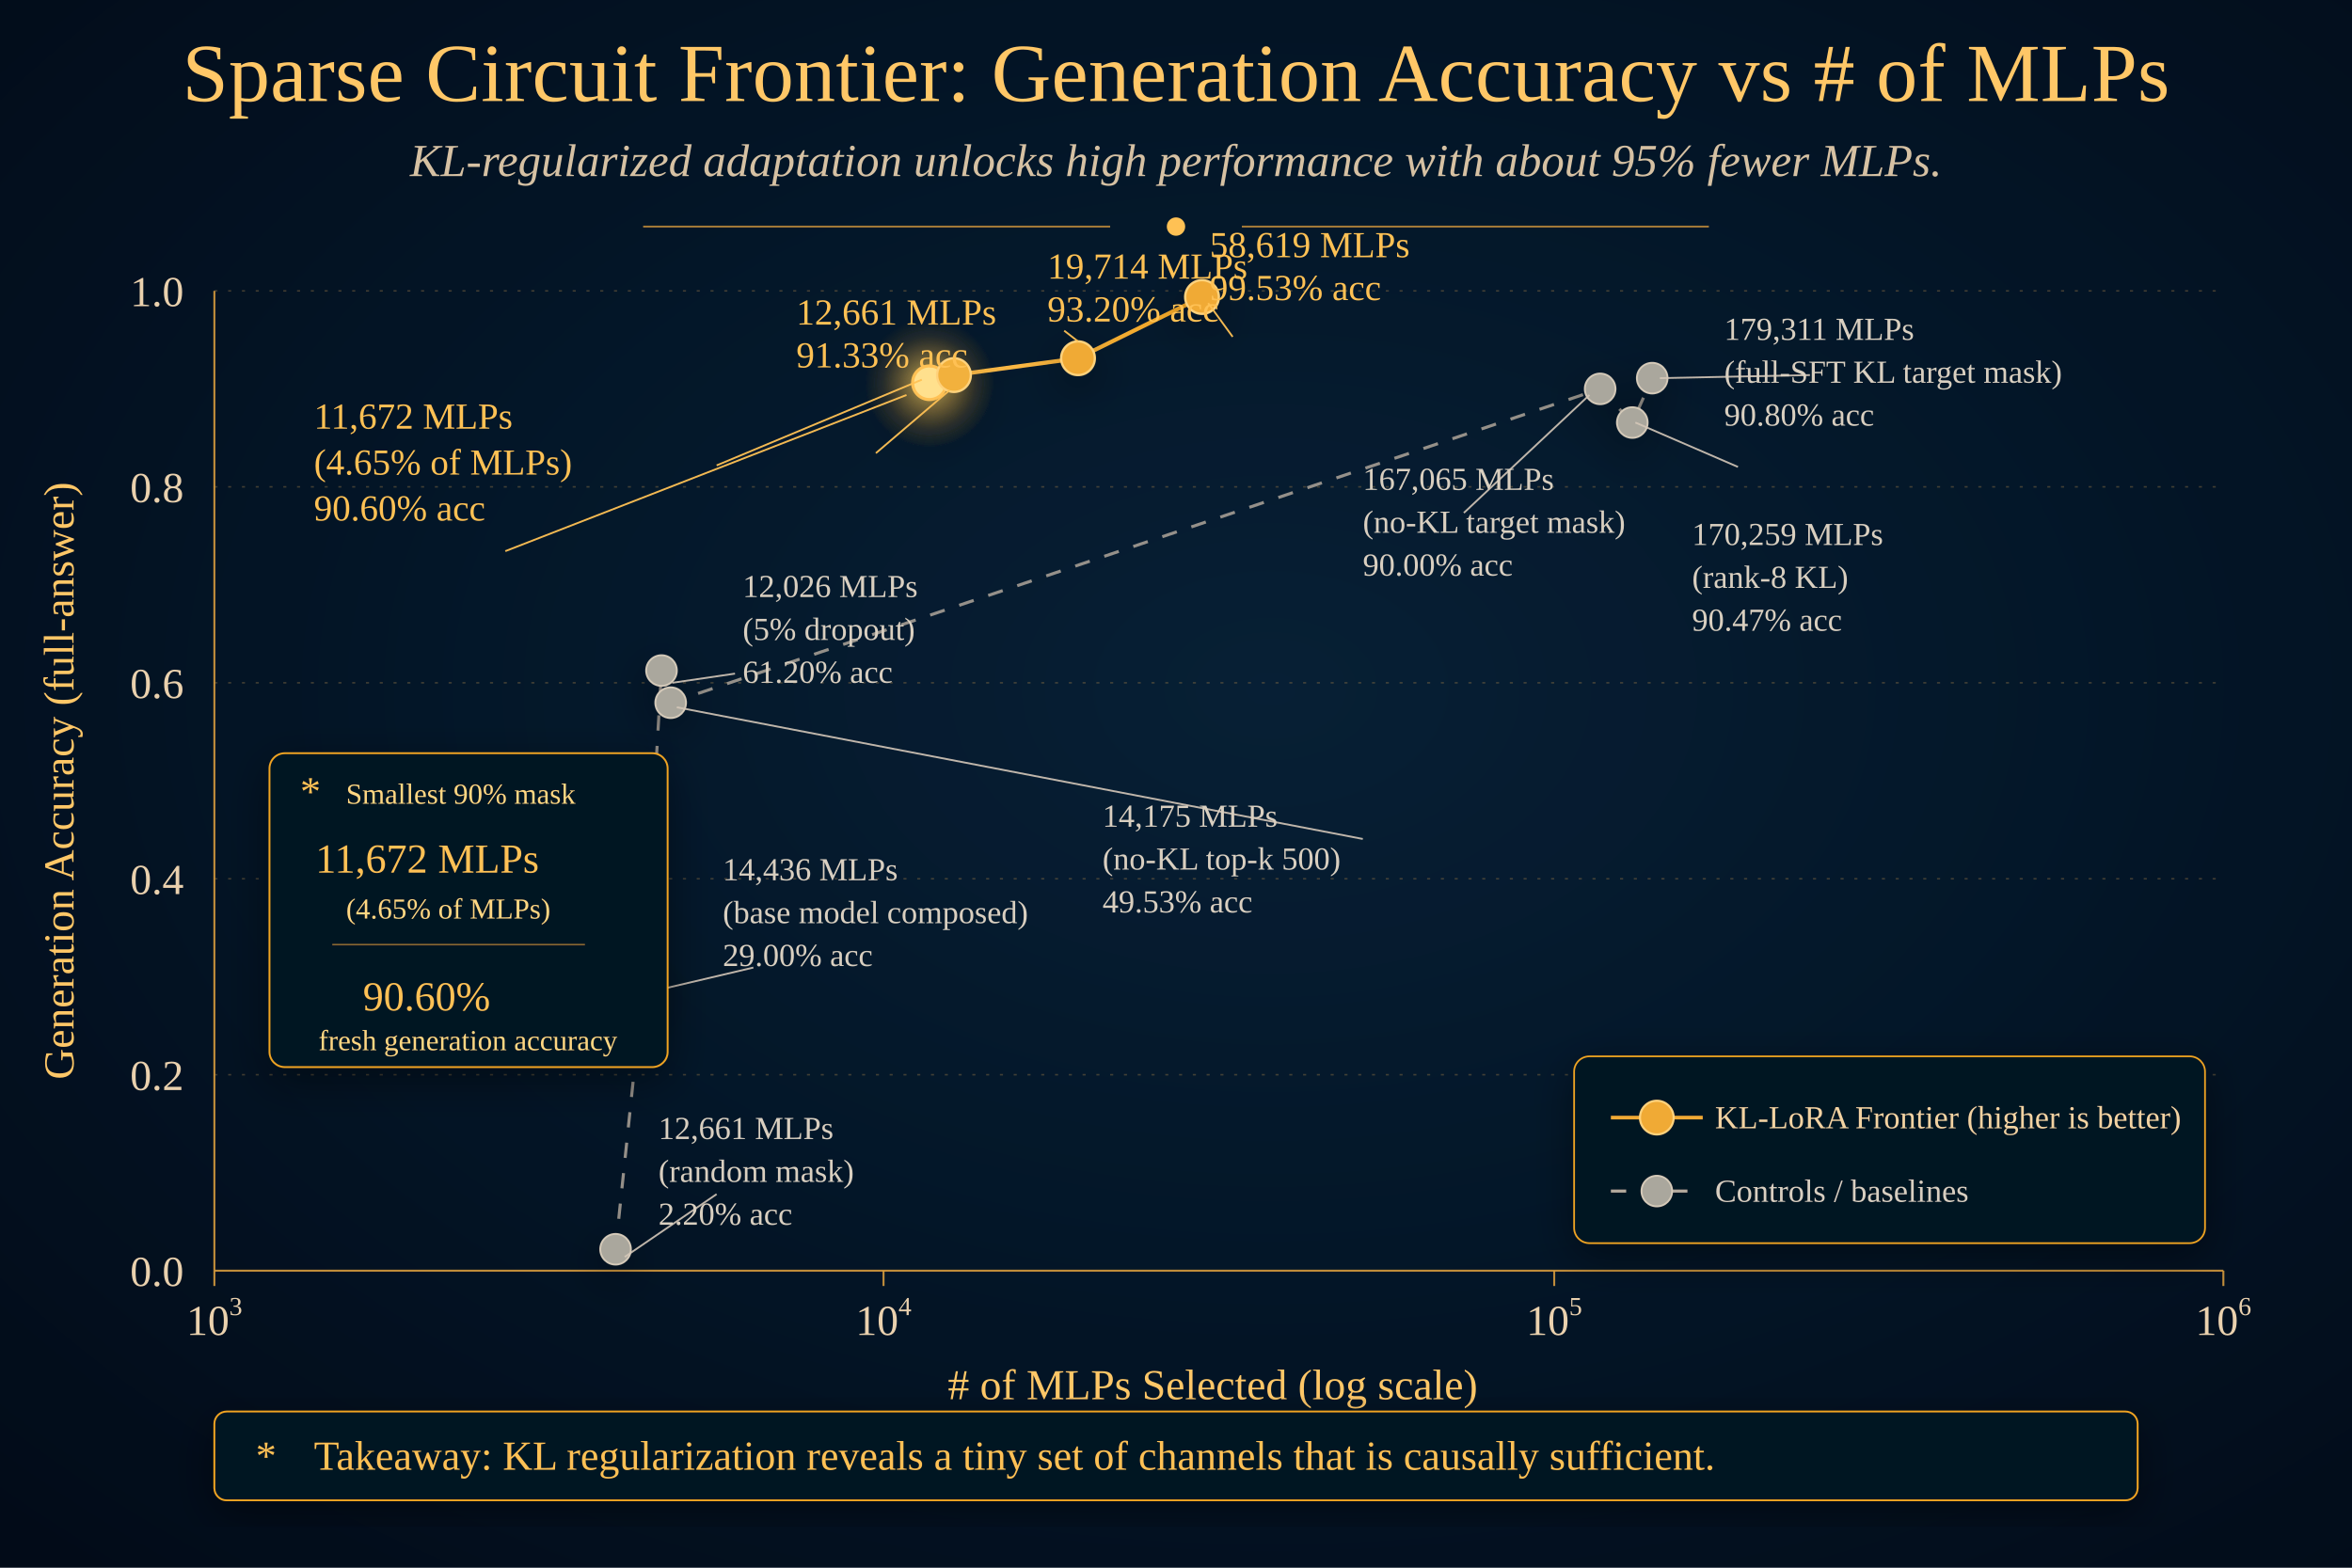
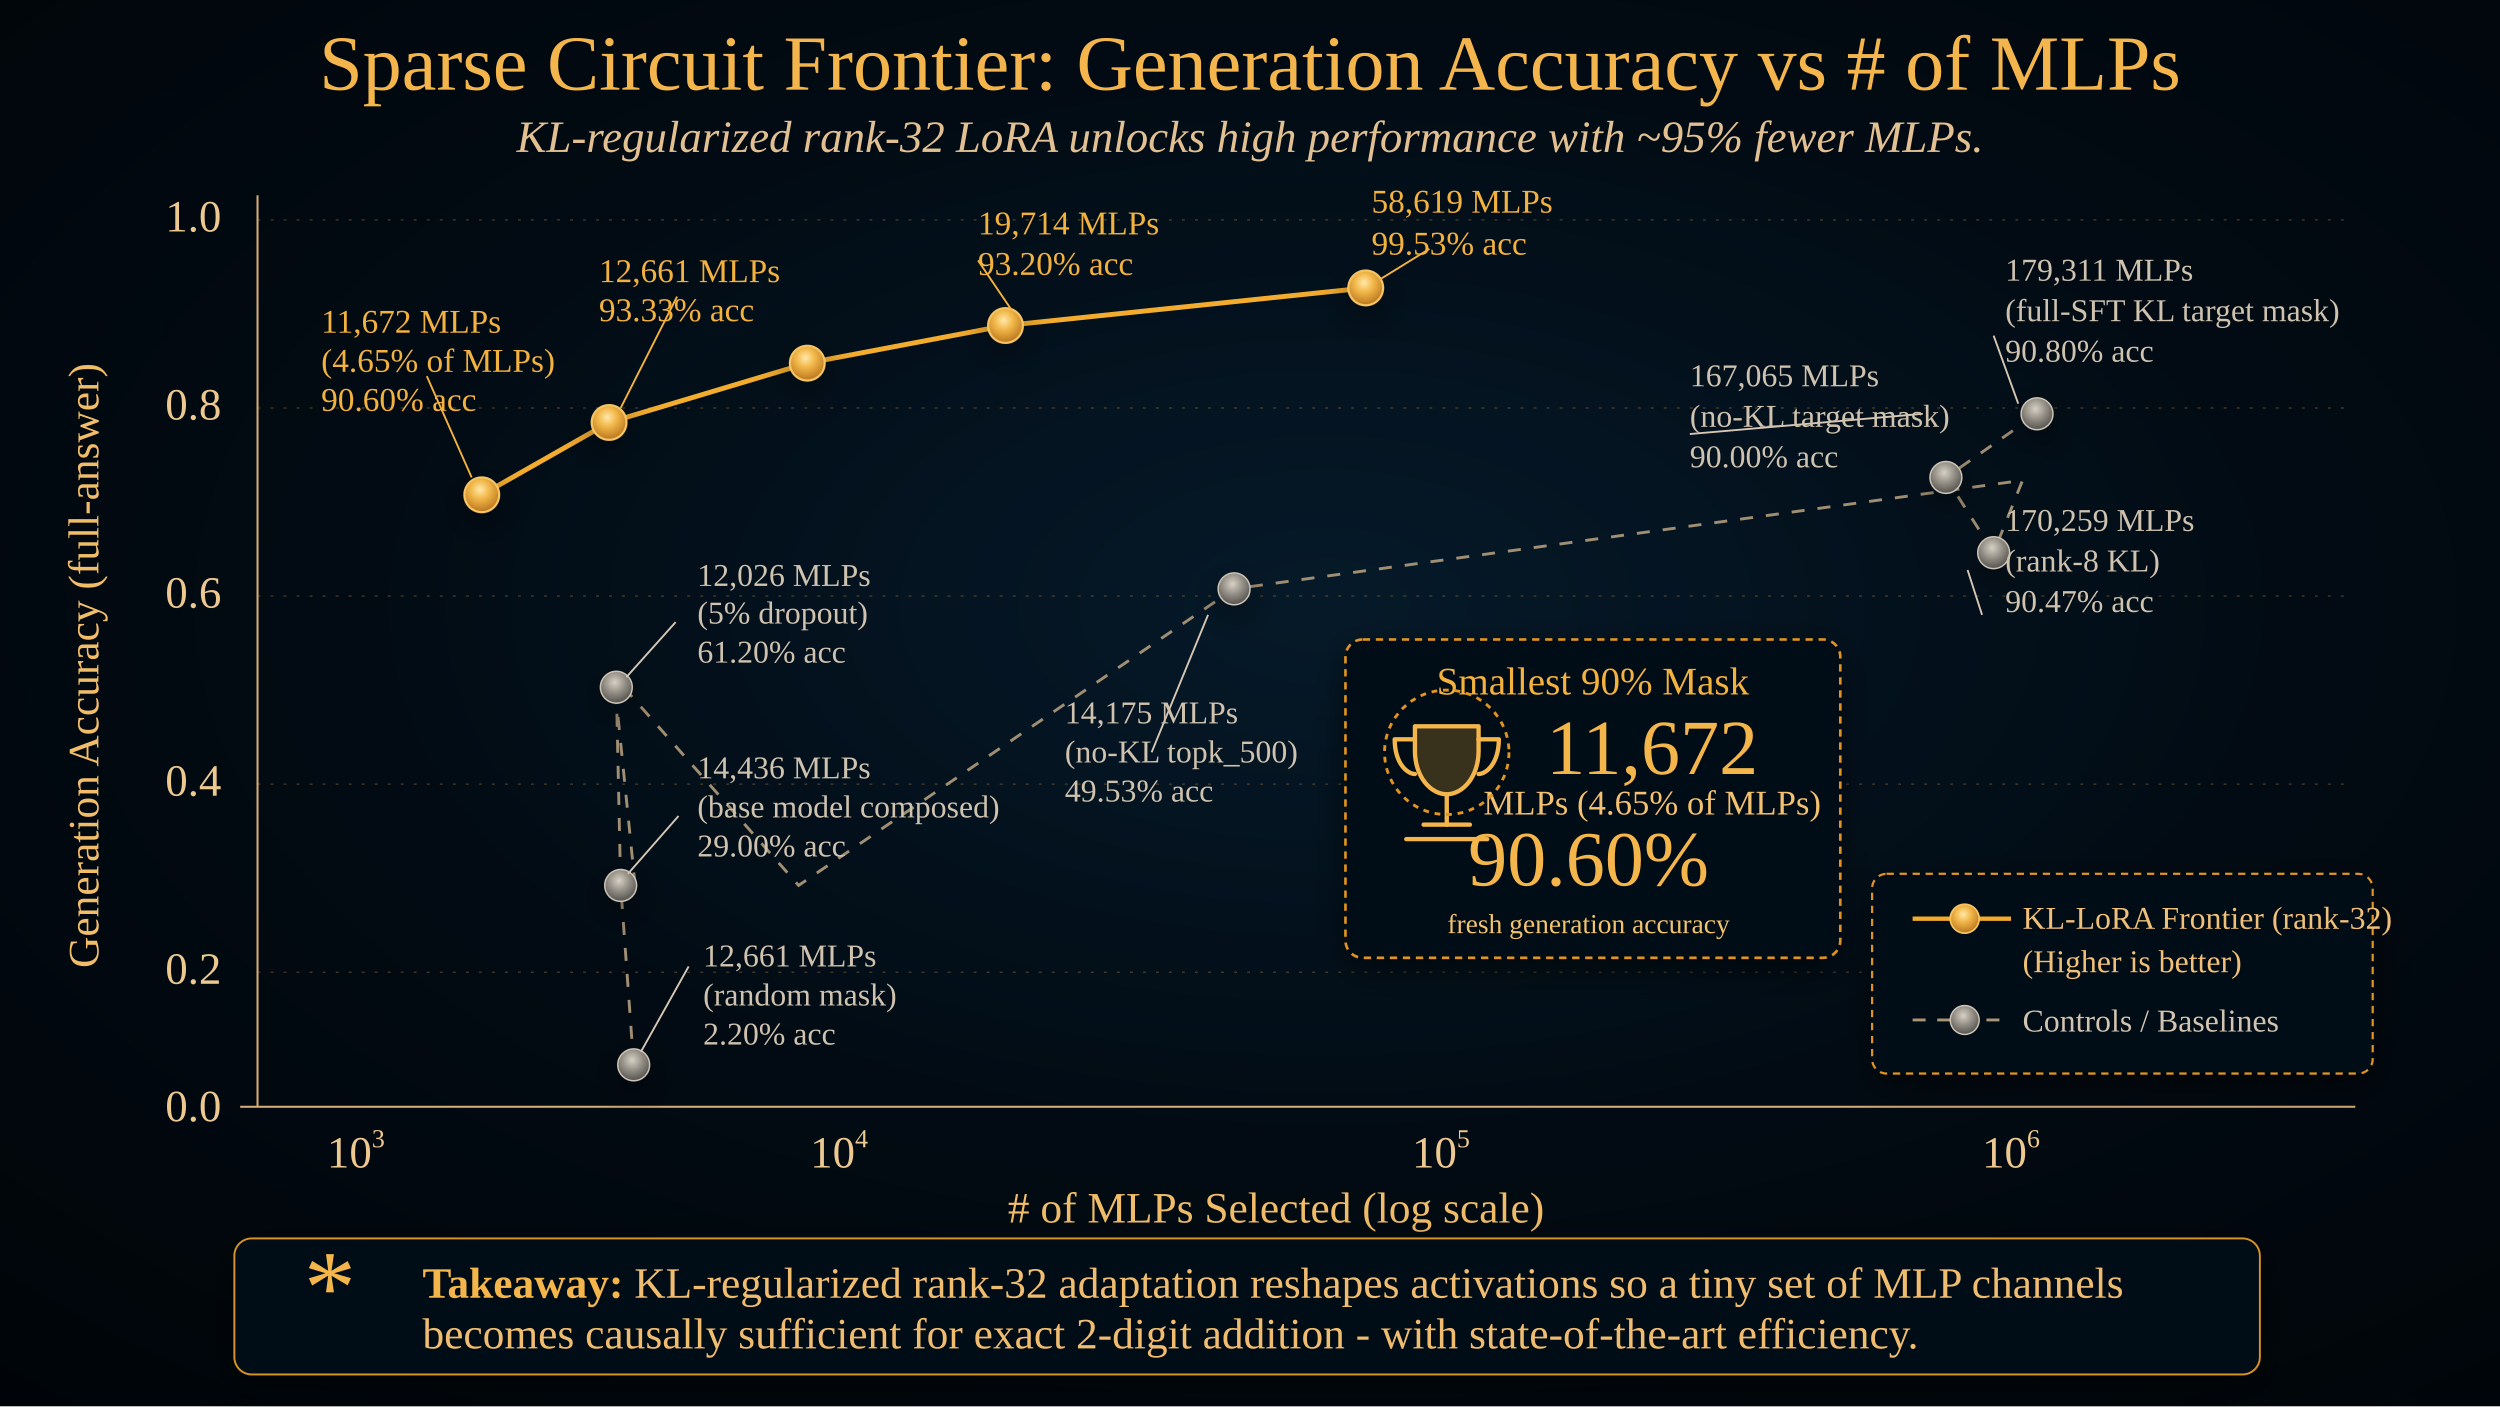
- <svg xmlns="http://www.w3.org/2000/svg" viewBox="0 0 1536 1024" role="img" aria-labelledby="title desc">
+ <svg xmlns="http://www.w3.org/2000/svg" viewBox="0 0 1728 972" role="img" aria-labelledby="title desc">
  <defs>
-     <radialGradient id="bgGlow" cx="54%" cy="44%" r="75%">
-       <stop offset="0%" stop-color="#08233b" />
-       <stop offset="48%" stop-color="#03172a" />
-       <stop offset="100%" stop-color="#010916" />
+     <radialGradient id="bg" cx="53%" cy="43%" r="78%">
+       <stop offset="0%" stop-color="#071f32" />
+       <stop offset="52%" stop-color="#020d17" />
+       <stop offset="100%" stop-color="#00050a" />
    </radialGradient>
-     <radialGradient id="pointGlow" cx="50%" cy="50%" r="50%">
-       <stop offset="0%" stop-color="#fff1b7" stop-opacity="0.85" />
-       <stop offset="28%" stop-color="#ffcb55" stop-opacity="0.45" />
-       <stop offset="72%" stop-color="#e29c2c" stop-opacity="0.12" />
-       <stop offset="100%" stop-color="#e29c2c" stop-opacity="0" />
+     <radialGradient id="goldPoint" cx="45%" cy="35%" r="70%">
+       <stop offset="0%" stop-color="#ffe8aa" />
+       <stop offset="38%" stop-color="#f2b84a" />
+       <stop offset="100%" stop-color="#b36d18" />
    </radialGradient>
-     <linearGradient id="goldLine" x1="0" y1="0" x2="1" y2="0">
-       <stop offset="0%" stop-color="#ffc052" />
-       <stop offset="100%" stop-color="#f0a423" />
-     </linearGradient>
-     <filter id="softShadow" x="-30%" y="-30%" width="160%" height="160%">
-       <feDropShadow dx="0" dy="8" stdDeviation="14" flood-color="#000000" flood-opacity="0.42" />
+     <radialGradient id="grayPoint" cx="45%" cy="35%" r="70%">
+       <stop offset="0%" stop-color="#d7d1c4" />
+       <stop offset="50%" stop-color="#8f8b82" />
+       <stop offset="100%" stop-color="#4b4a47" />
+     </radialGradient>
+     <filter id="glow" x="-120%" y="-120%" width="340%" height="340%">
+       <feGaussianBlur stdDeviation="7" result="blur" />
+       <feMerge>
+         <feMergeNode in="blur" />
+         <feMergeNode in="SourceGraphic" />
+       </feMerge>
+     </filter>
+     <filter id="shadow" x="-40%" y="-40%" width="180%" height="180%">
+       <feDropShadow dx="0" dy="8" stdDeviation="12" flood-color="#000000" flood-opacity="0.55" />
    </filter>
    <style>
-       .title { font: 54px Georgia, "Times New Roman", serif; fill: #ffc767; letter-spacing: 0.2px; }
-       .subtitle { font: italic 30px Georgia, "Times New Roman", serif; fill: #d6c1a3; }
-       .axis-label { font: 28px Georgia, "Times New Roman", serif; fill: #ffc767; }
-       .tick { font: 28px Georgia, "Times New Roman", serif; fill: #ead1ae; }
-       .grid { stroke: #8c6f43; stroke-width: 1; stroke-dasharray: 2 7; opacity: 0.45; }
-       .axis { stroke: #d79b3d; stroke-width: 1.3; opacity: 0.9; }
-       .gold-label { font: 24px Georgia, "Times New Roman", serif; fill: #ffc154; }
-       .gray-label { font: 21px Georgia, "Times New Roman", serif; fill: #d9cfc0; }
-       .small { font-size: 18px; }
-       .legend { font: 21px Georgia, "Times New Roman", serif; fill: #f3d3a2; }
-       .legend-muted { fill: #d8cfc1; }
-       .callout { font: 27px Georgia, "Times New Roman", serif; fill: #ffc154; }
-       .callout-small { font: 19px Georgia, "Times New Roman", serif; fill: #ffd782; }
+       .title { font: 54px Georgia, "Times New Roman", serif; fill: #f4b64c; }
+       .subtitle { font: italic 31px Georgia, "Times New Roman", serif; fill: #e3c092; }
+       .axis-label { font: 30px Georgia, "Times New Roman", serif; fill: #f2bd68; }
+       .tick { font: 31px Georgia, "Times New Roman", serif; fill: #edc990; }
+       .grid { stroke: #9b7138; stroke-width: 1; stroke-dasharray: 2 7; opacity: 0.42; }
+       .axis { stroke: #d9ad76; stroke-width: 1.4; }
+       .gold-label { font: 23px Georgia, "Times New Roman", serif; fill: #f3b13e; }
+       .gray-label { font: 22px Georgia, "Times New Roman", serif; fill: #cfc2af; }
+       .legend { font: 22px Georgia, "Times New Roman", serif; fill: #f0c078; }
+       .legend-muted { fill: #d1c4b2; }
+       .callout-title { font: 27px Georgia, "Times New Roman", serif; fill: #f3b13e; }
+       .callout-big { font: 54px Georgia, "Times New Roman", serif; fill: #f4b64c; }
+       .callout-mid { font: 24px Georgia, "Times New Roman", serif; fill: #f4c16f; }
+       .callout-small { font: 19px Georgia, "Times New Roman", serif; fill: #f2c46e; }
+       .takeaway { font: 30px Georgia, "Times New Roman", serif; fill: #f0bd6f; }
+       .takeaway-bold { font-weight: 700; fill: #f4b64c; }
    </style>
  </defs>
-   <rect width="1536" height="1024" fill="url(#bgGlow)" />
-   <rect x="0" y="0" width="1536" height="1024" fill="#03101f" opacity="0.22" />
-   <text class="title" x="768" y="66" text-anchor="middle">Sparse Circuit Frontier: Generation Accuracy vs # of MLPs</text>
-   <text class="subtitle" x="768" y="115" text-anchor="middle">KL-regularized adaptation unlocks high performance with about 95% fewer MLPs.</text>
-   <line x1="420" y1="148" x2="725" y2="148" stroke="#d99b3d" stroke-width="1.2" opacity="0.78" />
-   <line x1="811" y1="148" x2="1116" y2="148" stroke="#d99b3d" stroke-width="1.2" opacity="0.78" />
-   <circle cx="768" cy="148" r="6" fill="#ffc154" />
+   <rect width="1728" height="972" fill="url(#bg)" />
+   <rect width="1728" height="972" fill="#000000" opacity="0.18" />
+   <text class="title" x="864" y="62" text-anchor="middle">Sparse Circuit Frontier: Generation Accuracy vs # of MLPs</text>
+   <text class="subtitle" x="864" y="105" text-anchor="middle">KL-regularized rank-32 LoRA unlocks high performance with ~95% fewer MLPs.</text>
  <g id="plot">
-     <line class="grid" x1="140" y1="190" x2="1452" y2="190" />
-     <line class="grid" x1="140" y1="318" x2="1452" y2="318" />
-     <line class="grid" x1="140" y1="446" x2="1452" y2="446" />
-     <line class="grid" x1="140" y1="574" x2="1452" y2="574" />
-     <line class="grid" x1="140" y1="702" x2="1452" y2="702" />
-     <line class="axis" x1="140" y1="190" x2="140" y2="830" />
-     <line class="axis" x1="140" y1="830" x2="1452" y2="830" />
+     <line class="grid" x1="178" y1="152" x2="1625" y2="152" />
+     <line class="grid" x1="178" y1="282" x2="1625" y2="282" />
+     <line class="grid" x1="178" y1="412" x2="1625" y2="412" />
+     <line class="grid" x1="178" y1="542" x2="1625" y2="542" />
+     <line class="grid" x1="178" y1="672" x2="1625" y2="672" />
+     <line class="axis" x1="178" y1="135" x2="178" y2="765" />
+     <line class="axis" x1="166" y1="765" x2="1628" y2="765" />
    <g class="tick" text-anchor="end">
-       <text x="120" y="200">1.0</text>
-       <text x="120" y="328">0.8</text>
-       <text x="120" y="456">0.6</text>
-       <text x="120" y="584">0.4</text>
-       <text x="120" y="712">0.2</text>
-       <text x="120" y="840">0.0</text>
+       <text x="153" y="160">1.0</text>
+       <text x="153" y="290">0.8</text>
+       <text x="153" y="420">0.6</text>
+       <text x="153" y="550">0.4</text>
+       <text x="153" y="680">0.2</text>
+       <text x="153" y="775">0.0</text>
    </g>
    <g class="tick" text-anchor="middle">
-       <line class="axis" x1="140" y1="830" x2="140" y2="840" />
-       <line class="axis" x1="577" y1="830" x2="577" y2="840" />
-       <line class="axis" x1="1015" y1="830" x2="1015" y2="840" />
-       <line class="axis" x1="1452" y1="830" x2="1452" y2="840" />
-       <text x="140" y="872">10<tspan dy="-13" font-size="17">3</tspan>
+       <text x="246" y="807">10<tspan dy="-14" font-size="18">3</tspan>
      </text>
-       <text x="577" y="872">10<tspan dy="-13" font-size="17">4</tspan>
+       <text x="580" y="807">10<tspan dy="-14" font-size="18">4</tspan>
      </text>
-       <text x="1015" y="872">10<tspan dy="-13" font-size="17">5</tspan>
+       <text x="996" y="807">10<tspan dy="-14" font-size="18">5</tspan>
      </text>
-       <text x="1452" y="872">10<tspan dy="-13" font-size="17">6</tspan>
+       <text x="1390" y="807">10<tspan dy="-14" font-size="18">6</tspan>
      </text>
    </g>
-     <text class="axis-label" x="792" y="914" text-anchor="middle"># of MLPs Selected (log scale)</text>
-     <text class="axis-label" x="48" y="510" text-anchor="middle" transform="rotate(-90 48 510)">Generation Accuracy (full-answer)</text>
-     <path d="M 607 250 L 623 245 L 704 234 L 785 194" fill="none" stroke="url(#goldLine)" stroke-width="2.7" />
-     <path d="M 402 816 L 420 644 L 432 438 L 438 459 L 1045 254 L 1066 276 L 1079 247" fill="none" stroke="#b4aa9d" stroke-width="2" stroke-dasharray="10 10" opacity="0.82" />
-     <g filter="url(#softShadow)">
-       <circle cx="607" cy="250" r="42" fill="url(#pointGlow)" />
-       <circle cx="607" cy="250" r="11" fill="#ffe08d" stroke="#ffc154" stroke-width="2" />
-       <circle cx="623" cy="245" r="11" fill="#f2b13d" stroke="#ffd27c" stroke-width="1.5" />
-       <circle cx="704" cy="234" r="11" fill="#f0aa35" stroke="#ffd27c" stroke-width="1.5" />
-       <circle cx="785" cy="194" r="11" fill="#f0aa35" stroke="#ffd27c" stroke-width="1.5" />
-       <circle cx="402" cy="816" r="10" fill="#aaa79d" stroke="#d5cab9" stroke-width="1.2" />
-       <circle cx="420" cy="644" r="10" fill="#aaa79d" stroke="#d5cab9" stroke-width="1.2" />
-       <circle cx="432" cy="438" r="10" fill="#aaa79d" stroke="#d5cab9" stroke-width="1.2" />
-       <circle cx="438" cy="459" r="10" fill="#aaa79d" stroke="#d5cab9" stroke-width="1.2" />
-       <circle cx="1045" cy="254" r="10" fill="#aaa79d" stroke="#d5cab9" stroke-width="1.2" />
-       <circle cx="1066" cy="276" r="10" fill="#aaa79d" stroke="#d5cab9" stroke-width="1.2" />
-       <circle cx="1079" cy="247" r="10" fill="#aaa79d" stroke="#d5cab9" stroke-width="1.2" />
+     <text class="axis-label" x="882" y="845" text-anchor="middle"># of MLPs Selected (log scale)</text>
+     <text class="axis-label" x="68" y="460" text-anchor="middle" transform="rotate(-90 68 460)">Generation Accuracy (full-answer)</text>
+     <path d="M 333 342 L 421 292 L 558 251 L 695 225 L 944 199" fill="none" stroke="#f3ac2e" stroke-width="3.4" />
+     <path d="M 438 736 L 429 612 L 426 475 L 425 474 M 439 612 L 425 474 M 431 475 L 552 612 L 853 407 L 1398 332 L 1378 382 L 1345 330 L 1408 286" fill="none" stroke="#a99578" stroke-width="2" stroke-dasharray="9 9" opacity="0.95" />
+     <g filter="url(#shadow)">
+       <circle cx="333" cy="342" r="12" fill="url(#goldPoint)" stroke="#f6c463" stroke-width="1.5" />
+       <circle cx="421" cy="292" r="12" fill="url(#goldPoint)" stroke="#f6c463" stroke-width="1.5" />
+       <circle cx="558" cy="251" r="12" fill="url(#goldPoint)" stroke="#f6c463" stroke-width="1.5" />
+       <circle cx="695" cy="225" r="12" fill="url(#goldPoint)" stroke="#f6c463" stroke-width="1.5" />
+       <circle cx="944" cy="199" r="12" fill="url(#goldPoint)" stroke="#f6c463" stroke-width="1.5" />
+       <circle cx="438" cy="736" r="11" fill="url(#grayPoint)" stroke="#cfc5b7" stroke-width="1" />
+       <circle cx="429" cy="612" r="11" fill="url(#grayPoint)" stroke="#cfc5b7" stroke-width="1" />
+       <circle cx="426" cy="475" r="11" fill="url(#grayPoint)" stroke="#cfc5b7" stroke-width="1" />
+       <circle cx="853" cy="407" r="11" fill="url(#grayPoint)" stroke="#cfc5b7" stroke-width="1" />
+       <circle cx="1345" cy="330" r="11" fill="url(#grayPoint)" stroke="#cfc5b7" stroke-width="1" />
+       <circle cx="1378" cy="382" r="11" fill="url(#grayPoint)" stroke="#cfc5b7" stroke-width="1" />
+       <circle cx="1408" cy="286" r="11" fill="url(#grayPoint)" stroke="#cfc5b7" stroke-width="1" />
    </g>
-     <g stroke="#ffc154" stroke-width="1.2" fill="none" opacity="0.95">
-       <path d="M 330 360 L 592 258" />
-       <path d="M 468 304 L 602 248" />
-       <path d="M 572 296 L 620 255" />
-       <path d="M 695 216 L 704 223" />
-       <path d="M 805 220 L 789 198" />
-     </g>
-     <g stroke="#d4c7b8" stroke-width="1.2" fill="none" opacity="0.9">
-       <path d="M 468 780 L 408 821" />
-       <path d="M 492 632 L 424 648" />
-       <path d="M 480 440 L 439 446" />
-       <path d="M 890 548 L 442 462" />
-       <path d="M 956 335 L 1038 258" />
-       <path d="M 1135 305 L 1068 276" />
-       <path d="M 1182 245 L 1084 247" />
+     <g stroke-width="1.3" fill="none">
+       <path d="M 295 260 L 326 330" stroke="#f5b33e" />
+       <path d="M 468 205 L 429 282" stroke="#f5b33e" />
+       <path d="M 676 180 L 699 214" stroke="#f5b33e" />
+       <path d="M 988 172 L 954 193" stroke="#f5b33e" />
+       <path d="M 467 430 L 433 468" stroke="#d7c7b5" />
+       <path d="M 469 564 L 434 604" stroke="#d7c7b5" />
+       <path d="M 476 668 L 443 727" stroke="#d7c7b5" />
+       <path d="M 796 520 L 835 425" stroke="#d7c7b5" />
+       <path d="M 1168 300 L 1329 286" stroke="#d7c7b5" />
+       <path d="M 1370 425 L 1360 394" stroke="#d7c7b5" />
+       <path d="M 1378 232 L 1395 279" stroke="#d7c7b5" />
    </g>
    <g class="gold-label">
-       <text x="205" y="280">11,672 MLPs</text>
-       <text x="205" y="310">(4.65% of MLPs)</text>
-       <text x="205" y="340">90.60% acc</text>
-       <text x="520" y="212">12,661 MLPs</text>
-       <text x="520" y="240">91.33% acc</text>
-       <text x="684" y="182">19,714 MLPs</text>
-       <text x="684" y="210">93.20% acc</text>
-       <text x="790" y="168">58,619 MLPs</text>
-       <text x="790" y="196">99.53% acc</text>
+       <text x="222" y="230">11,672 MLPs</text>
+       <text x="222" y="257">(4.65% of MLPs)</text>
+       <text x="222" y="284">90.60% acc</text>
+       <text x="414" y="195">12,661 MLPs</text>
+       <text x="414" y="222">93.33% acc</text>
+       <text x="676" y="162">19,714 MLPs</text>
+       <text x="676" y="190">93.20% acc</text>
+       <text x="948" y="147">58,619 MLPs</text>
+       <text x="948" y="176">99.53% acc</text>
    </g>
    <g class="gray-label">
-       <text x="430" y="744">12,661 MLPs</text>
-       <text x="430" y="772">(random mask)</text>
-       <text x="430" y="800">2.20% acc</text>
-       <text x="472" y="575">14,436 MLPs</text>
-       <text x="472" y="603">(base model composed)</text>
-       <text x="472" y="631">29.00% acc</text>
-       <text x="485" y="390">12,026 MLPs</text>
-       <text x="485" y="418">(5% dropout)</text>
-       <text x="485" y="446">61.20% acc</text>
-       <text x="720" y="540">14,175 MLPs</text>
-       <text x="720" y="568">(no-KL top-k 500)</text>
-       <text x="720" y="596">49.53% acc</text>
-       <text x="890" y="320">167,065 MLPs</text>
-       <text x="890" y="348">(no-KL target mask)</text>
-       <text x="890" y="376">90.00% acc</text>
-       <text x="1105" y="356">170,259 MLPs</text>
-       <text x="1105" y="384">(rank-8 KL)</text>
-       <text x="1105" y="412">90.47% acc</text>
-       <text x="1126" y="222">179,311 MLPs</text>
-       <text x="1126" y="250">(full-SFT KL target mask)</text>
-       <text x="1126" y="278">90.80% acc</text>
+       <text x="482" y="405">12,026 MLPs</text>
+       <text x="482" y="431">(5% dropout)</text>
+       <text x="482" y="458">61.20% acc</text>
+       <text x="482" y="538">14,436 MLPs</text>
+       <text x="482" y="565">(base model composed)</text>
+       <text x="482" y="592">29.00% acc</text>
+       <text x="486" y="668">12,661 MLPs</text>
+       <text x="486" y="695">(random mask)</text>
+       <text x="486" y="722">2.20% acc</text>
+       <text x="736" y="500">14,175 MLPs</text>
+       <text x="736" y="527">(no-KL topk_500)</text>
+       <text x="736" y="554">49.53% acc</text>
+       <text x="1168" y="267">167,065 MLPs</text>
+       <text x="1168" y="295">(no-KL target mask)</text>
+       <text x="1168" y="323">90.00% acc</text>
+       <text x="1386" y="367">170,259 MLPs</text>
+       <text x="1386" y="395">(rank-8 KL)</text>
+       <text x="1386" y="423">90.47% acc</text>
+       <text x="1386" y="194">179,311 MLPs</text>
+       <text x="1386" y="222">(full-SFT KL target mask)</text>
+       <text x="1386" y="250">90.80% acc</text>
    </g>
-     <g filter="url(#softShadow)">
-       <rect x="176" y="492" width="260" height="205" rx="10" fill="#061522" stroke="#f0a423" stroke-width="1.2" />
-       <text class="callout-small" x="226" y="525">Smallest 90% mask</text>
-       <text class="callout" x="206" y="570">11,672 MLPs</text>
-       <text class="callout-small" x="226" y="600">(4.65% of MLPs)</text>
-       <line x1="217" y1="617" x2="382" y2="617" stroke="#d99b3d" stroke-width="1" opacity="0.62" />
-       <text class="callout" x="237" y="660">90.60%</text>
-       <text class="callout-small" x="208" y="686">fresh generation accuracy</text>
-       <text class="callout" x="196" y="526">*</text>
+     <g filter="url(#shadow)">
+       <rect x="930" y="442" width="342" height="220" rx="12" fill="#020b12" stroke="#e19421" stroke-width="1.8" stroke-dasharray="5 4" />
+       <text class="callout-title" x="1101" y="480" text-anchor="middle">Smallest 90% Mask</text>
+       <g transform="translate(1000 526)" fill="none" stroke="#f4b64c" stroke-width="3" stroke-linecap="round" stroke-linejoin="round">
+         <path d="M -22 -24 H 22 V -7 C 22 11 11 23 0 23 C -11 23 -22 11 -22 -7 Z" fill="#f4b64c" fill-opacity="0.22" />
+         <path d="M -22 -15 H -36 C -36 2 -27 9 -22 9" />
+         <path d="M 22 -15 H 36 C 36 2 27 9 22 9" />
+         <path d="M 0 24 V 44" />
+         <path d="M -16 44 H 16" />
+         <path d="M -28 54 H 28" />
+       </g>
+       <text class="callout-big" x="1142" y="535" text-anchor="middle">11,672</text>
+       <text class="callout-mid" x="1142" y="563" text-anchor="middle">MLPs (4.65% of MLPs)</text>
+       <text class="callout-big" x="1098" y="612" text-anchor="middle">90.60%</text>
+       <text class="callout-small" x="1098" y="645" text-anchor="middle">fresh generation accuracy</text>
+       <circle cx="1000" cy="520" r="43" fill="none" stroke="#e19421" stroke-width="2" stroke-dasharray="4 4" />
    </g>
-     <g filter="url(#softShadow)">
-       <rect x="1028" y="690" width="412" height="122" rx="10" fill="#061522" stroke="#f0a423" stroke-width="1.1" />
-       <line x1="1052" y1="730" x2="1112" y2="730" stroke="#f0aa35" stroke-width="2.4" />
-       <circle cx="1082" cy="730" r="11" fill="#f0aa35" stroke="#ffd27c" stroke-width="1.4" />
-       <text class="legend" x="1120" y="737">KL-LoRA Frontier (higher is better)</text>
-       <line x1="1052" y1="778" x2="1112" y2="778" stroke="#b4aa9d" stroke-width="2" stroke-dasharray="10 10" />
-       <circle cx="1082" cy="778" r="10" fill="#aaa79d" stroke="#d5cab9" stroke-width="1.2" />
-       <text class="legend legend-muted" x="1120" y="785">Controls / baselines</text>
+     <g filter="url(#shadow)">
+       <rect x="1294" y="604" width="346" height="138" rx="10" fill="#020b12" stroke="#e19421" stroke-width="1.5" stroke-dasharray="5 4" />
+       <line x1="1322" y1="635" x2="1390" y2="635" stroke="#f3ac2e" stroke-width="3" />
+       <circle cx="1358" cy="635" r="10" fill="url(#goldPoint)" stroke="#f6c463" stroke-width="1.2" />
+       <text class="legend" x="1398" y="642">KL-LoRA Frontier (rank-32)</text>
+       <text class="legend" x="1398" y="672">(Higher is better)</text>
+       <line x1="1322" y1="705" x2="1390" y2="705" stroke="#a99578" stroke-width="2" stroke-dasharray="9 8" />
+       <circle cx="1358" cy="705" r="10" fill="url(#grayPoint)" stroke="#cfc5b7" stroke-width="1" />
+       <text class="legend legend-muted" x="1398" y="713">Controls / Baselines</text>
    </g>
  </g>
-   <g filter="url(#softShadow)">
-     <rect x="140" y="922" width="1256" height="58" rx="8" fill="#061522" stroke="#f0a423" stroke-width="1.2" />
-     <text class="callout" x="205" y="960">Takeaway: KL regularization reveals a tiny set of channels that is causally sufficient.</text>
-     <text class="callout" x="167" y="960">*</text>
+   <g filter="url(#shadow)">
+     <rect x="162" y="856" width="1400" height="94" rx="12" fill="#020b12" stroke="#d89425" stroke-width="1.3" />
+     <text class="takeaway" x="292" y="897">
+       <tspan class="takeaway-bold">Takeaway:</tspan> KL-regularized rank-32 adaptation reshapes activations so a tiny set of MLP channels</text>
+     <text class="takeaway" x="292" y="932">becomes causally sufficient for exact 2-digit addition - with state-of-the-art efficiency.</text>
+     <text x="228" y="914" text-anchor="middle" font-family="Georgia, 'Times New Roman', serif" font-size="72" fill="#f4b64c">*</text>
  </g>
</svg>
